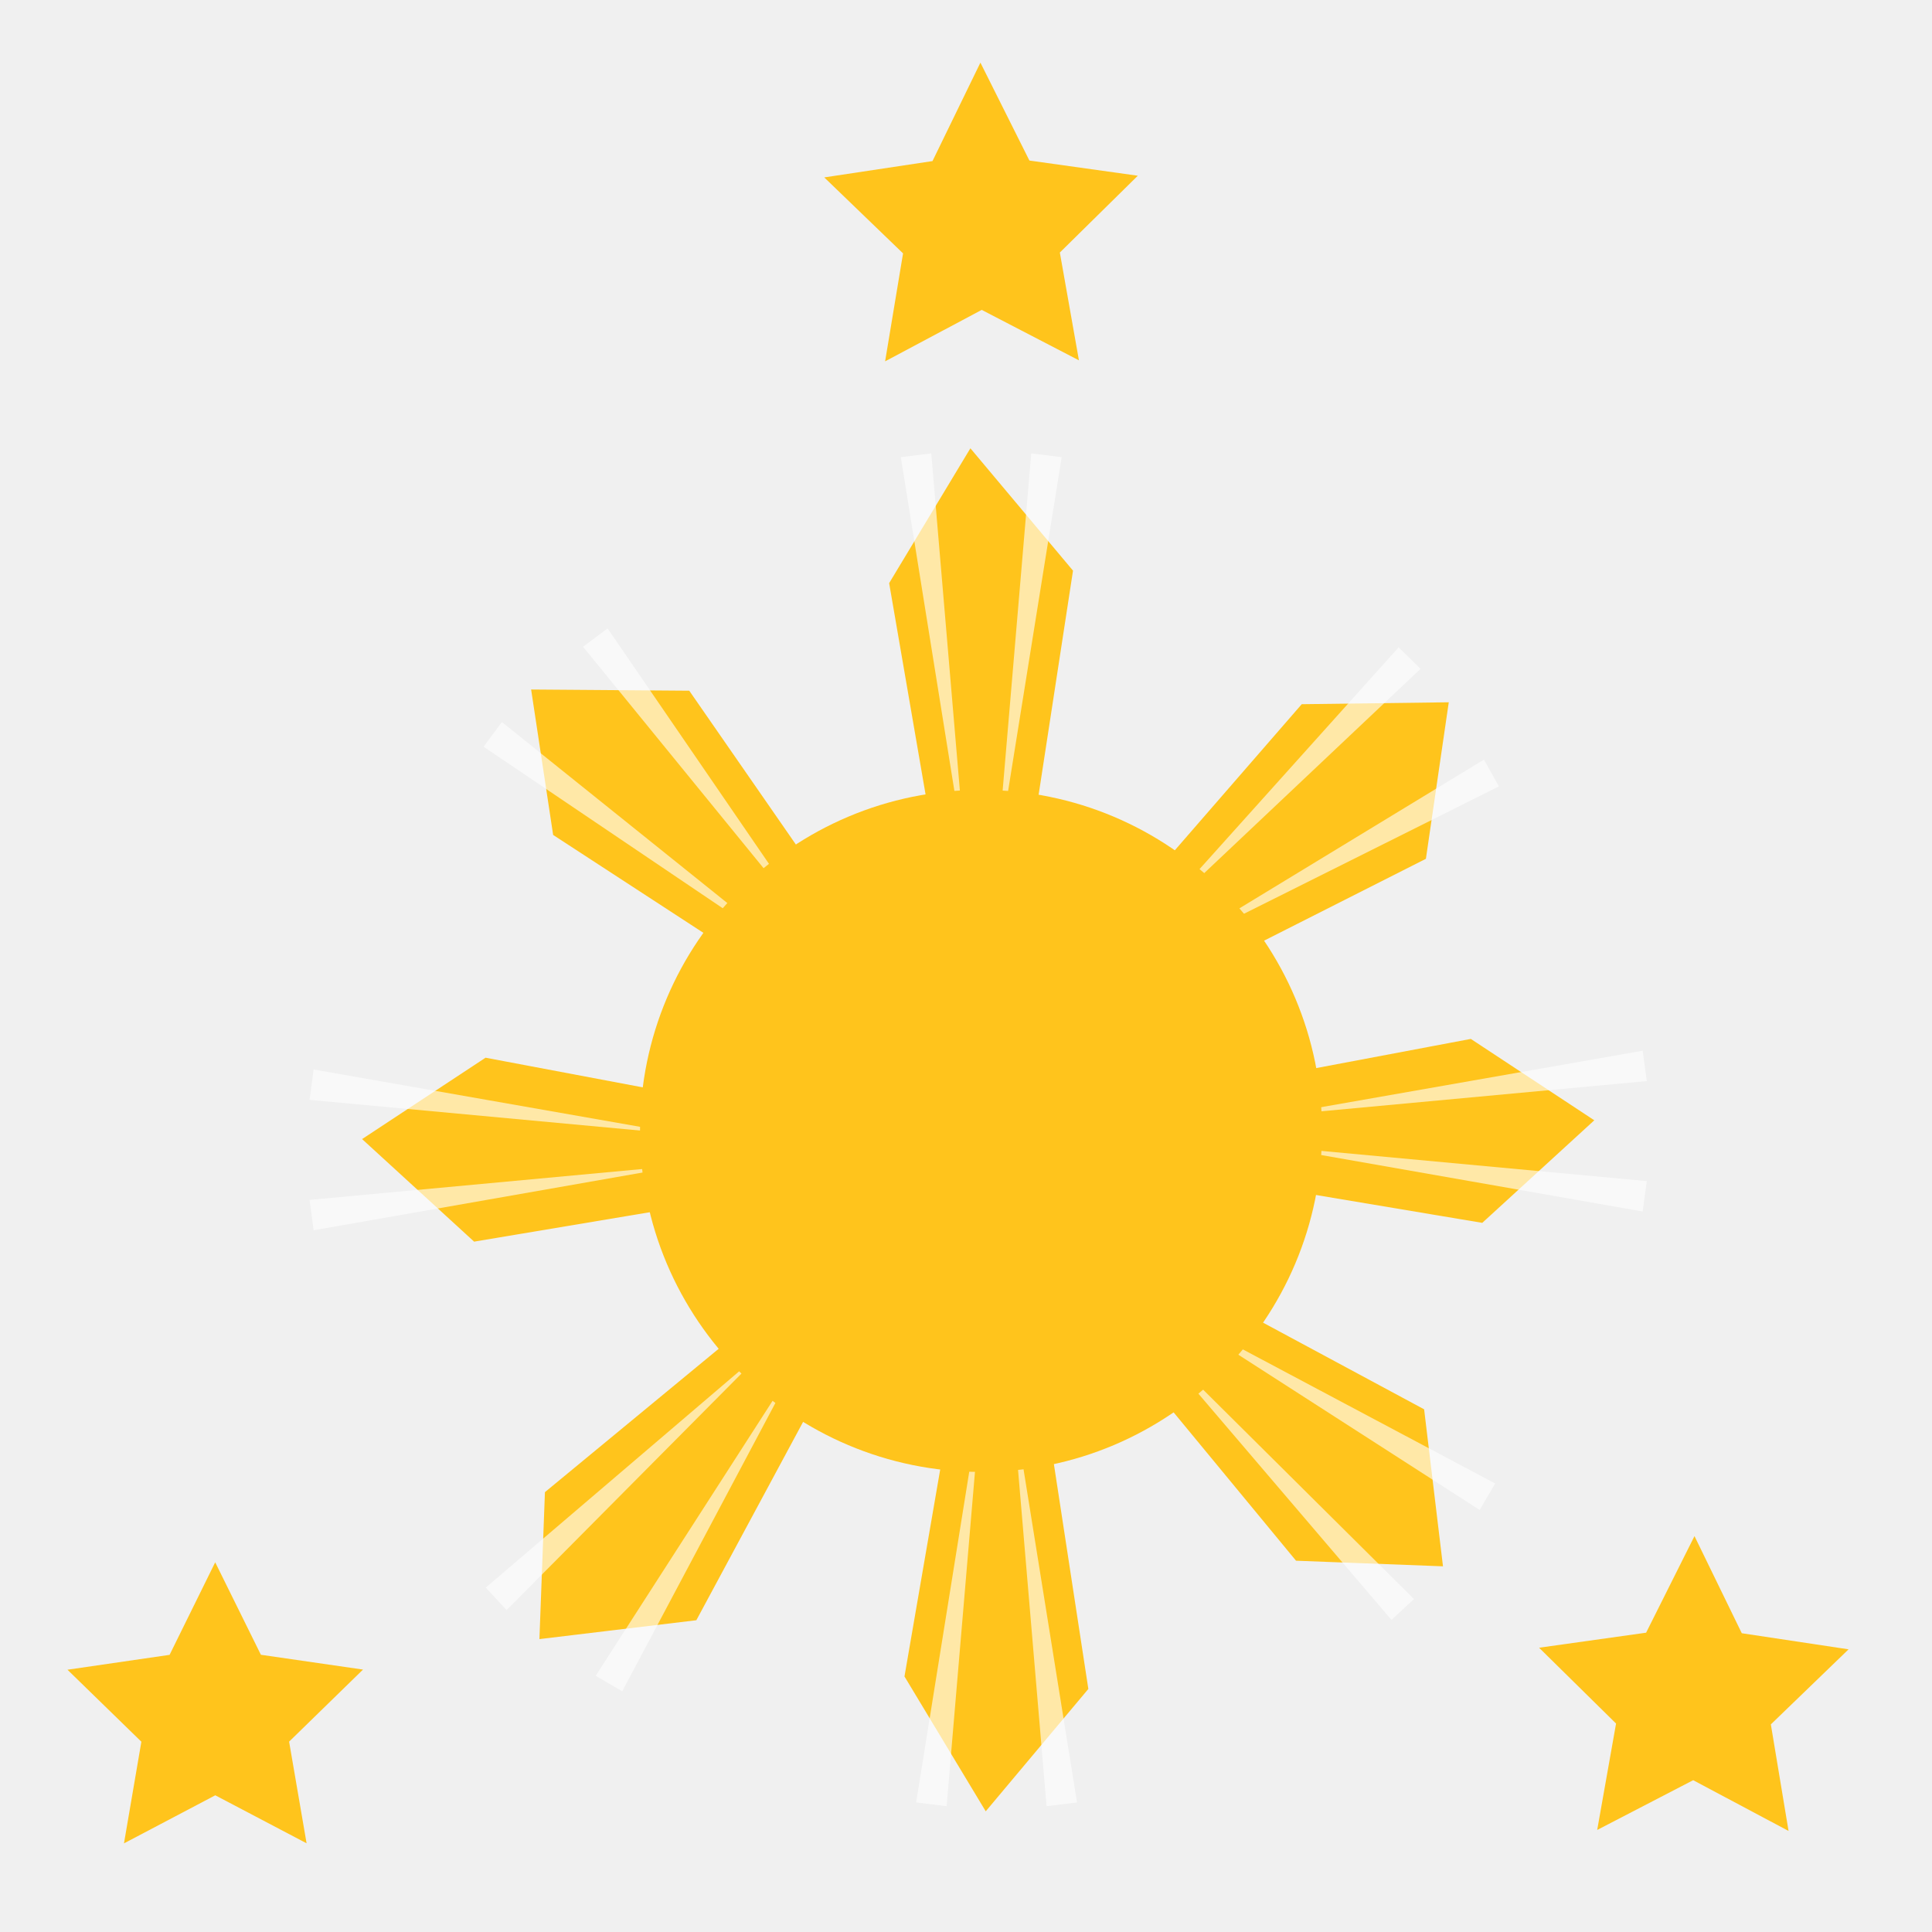
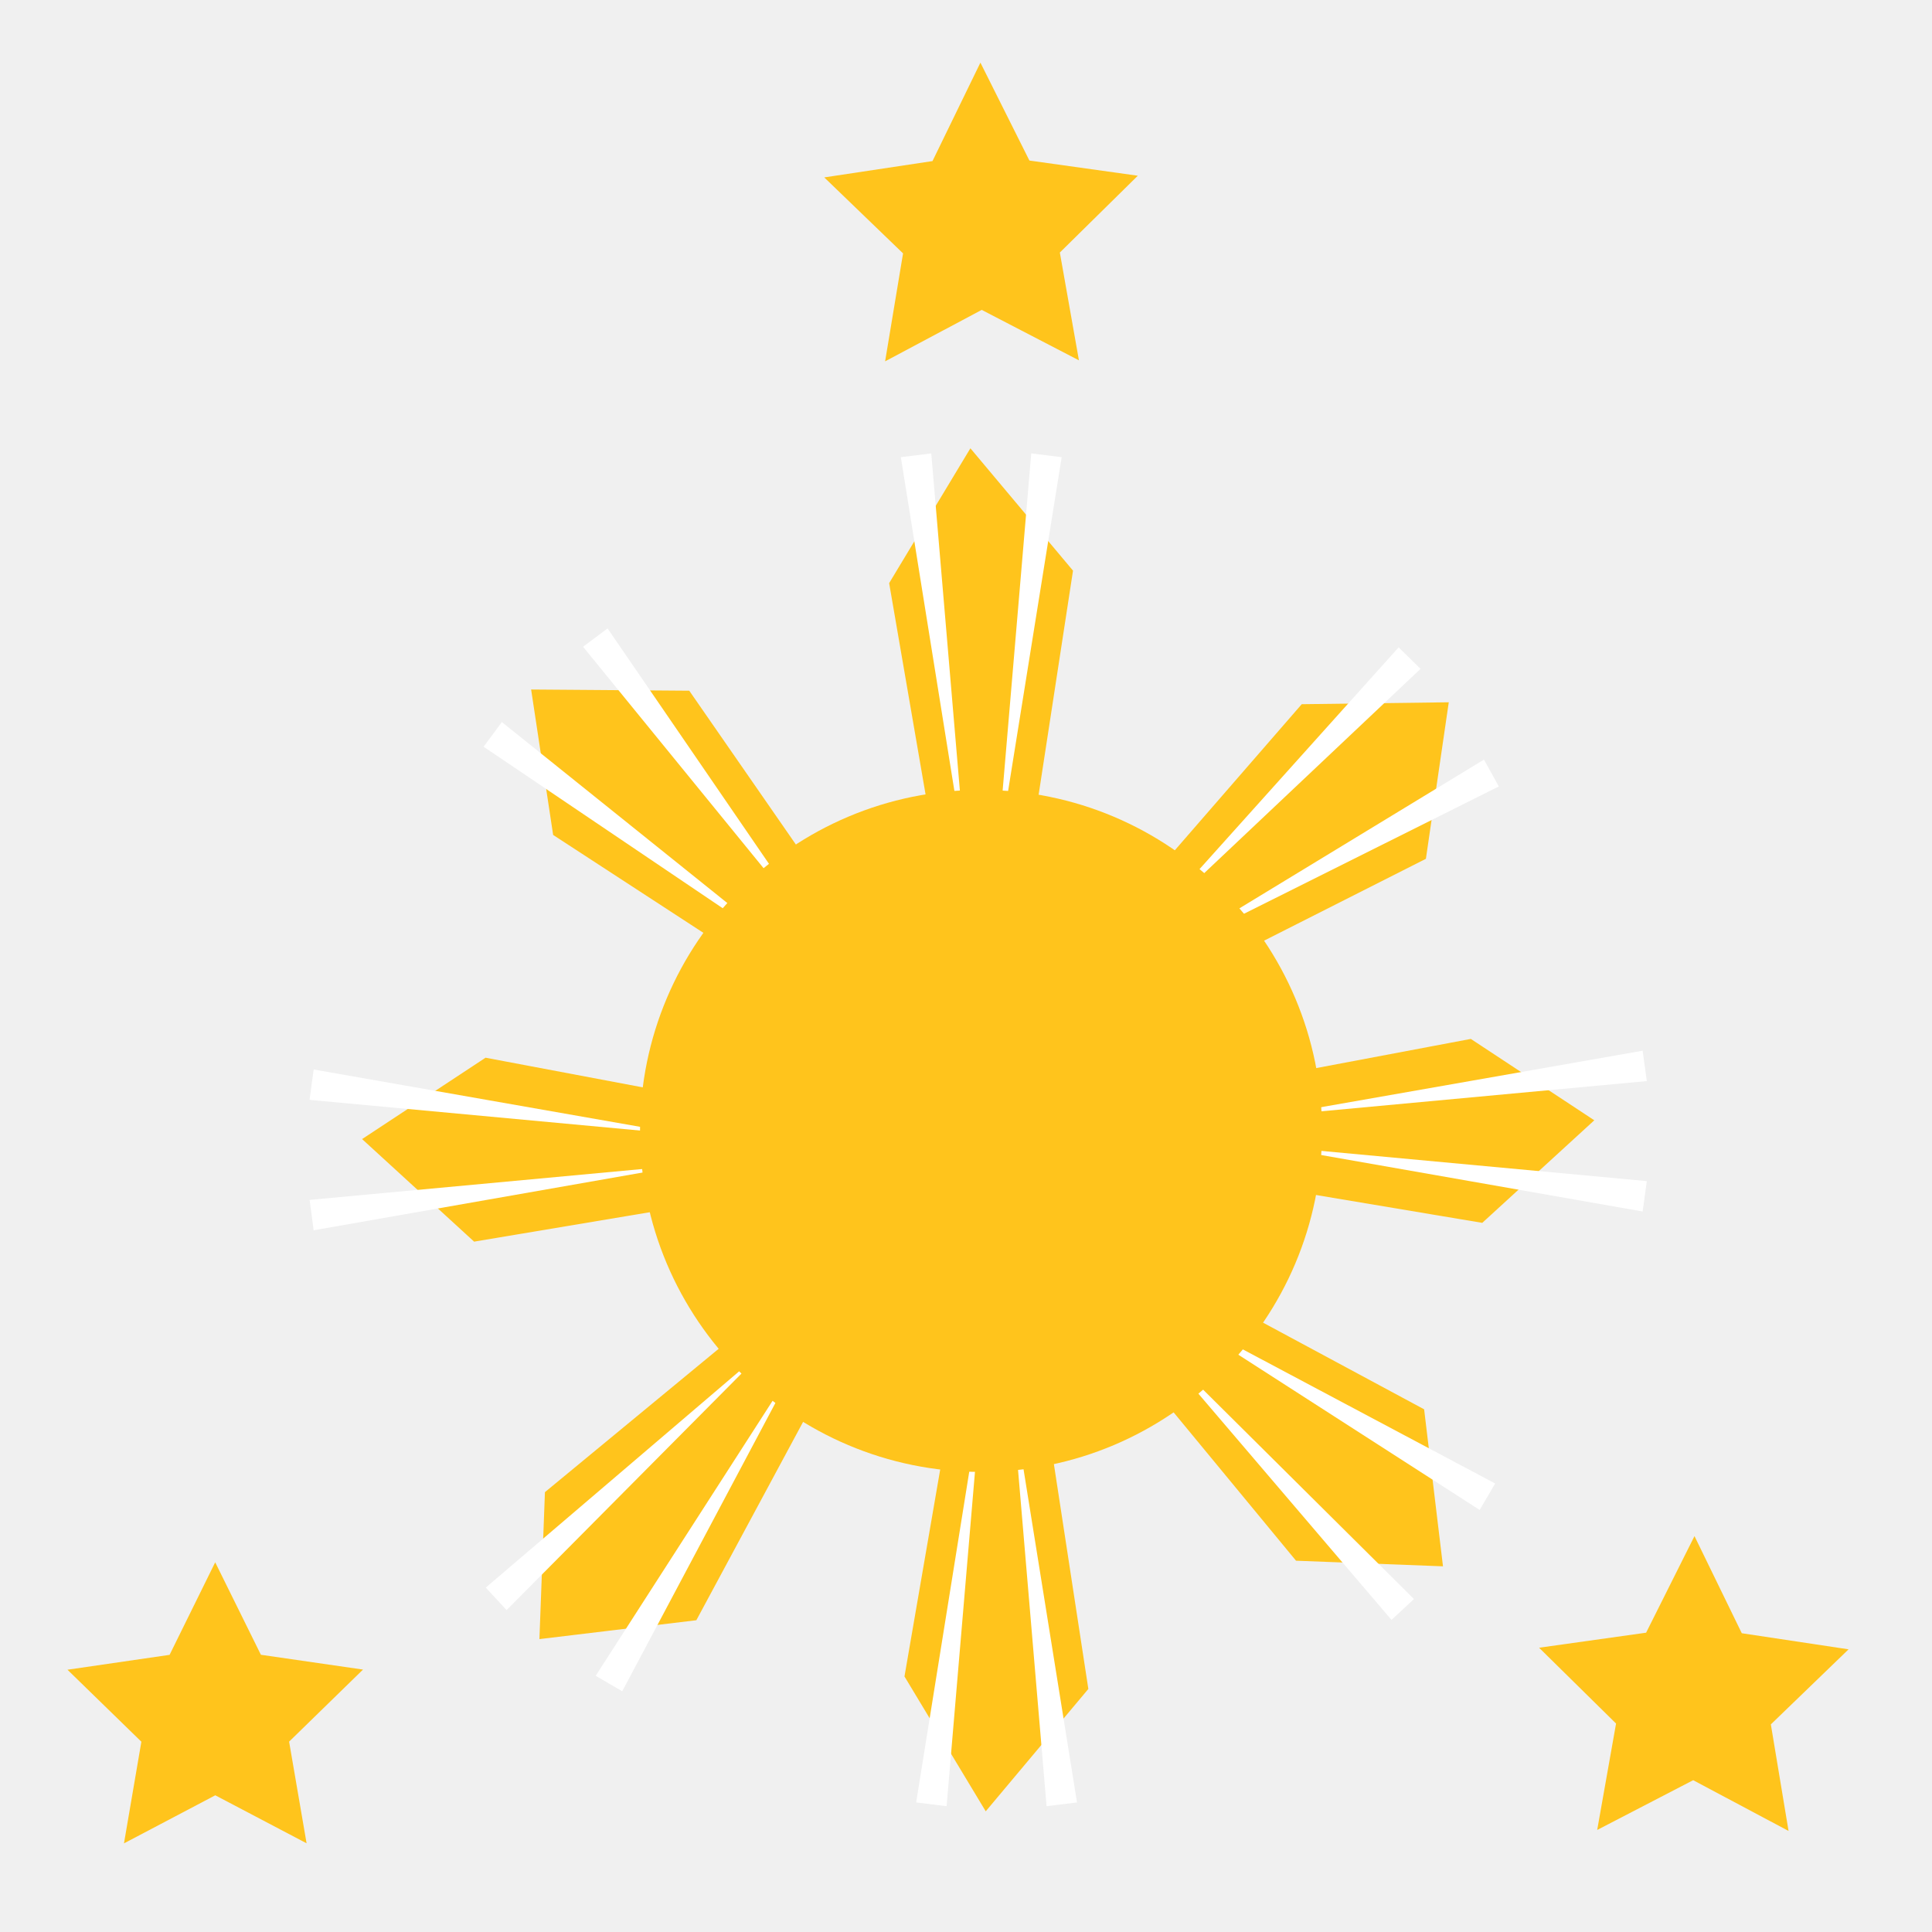
<svg xmlns="http://www.w3.org/2000/svg" version="1.1" id="Layer_1" x="0px" y="0px" viewBox="0 0 252 252" style="enable-background:new 0 0 252 252;" xml:space="preserve">
  <style type="text/css">
	.st0{fill:#FFC41C;}
	.st1{fill:#FFC41C;stroke:#FFC41C;stroke-miterlimit:10;}
- 	.st2{opacity:0.61;}
- 	.st3{fill:#FFFFFF;}
+ 	.st2{fill:#FFFFFF;}
</style>
  <polygon class="st0" points="39.99,240.43 28.08,234.17 16.17,240.44 18.44,227.18 8.8,217.79 22.12,215.85 28.07,203.78   34.03,215.84 47.35,217.77 37.71,227.17 " />
  <polygon class="st0" points="233.29,238.82 220.85,232.2 208.33,238.69 210.79,224.81 200.75,214.92 214.71,212.96 221.02,200.36   227.19,213.03 241.12,215.13 230.98,224.92 " />
  <polygon class="st0" points="140.73,47 128.05,40.42 115.45,47.13 117.79,33.05 107.51,23.14 121.63,21.01 127.88,8.17   134.27,20.94 148.41,22.92 138.24,32.94 " />
  <polyline class="st1" points="145.27,120.84 170.02,92.35 188.39,92.11 185.53,111.69 150.93,129.19 " />
-   <g class="st2">
-     <polygon class="st3" points="185.29,87.24 149.96,120.6 182.43,84.44  " />
+   <g>
+     <polygon class="st2" points="185.29,87.24 149.96,120.6 182.43,84.44  " />
  </g>
-   <g class="st2">
-     <polygon class="st3" points="195.5,102.58 152.44,124.09 193.56,99.08  " />
+   <g>
+     <polygon class="st2" points="195.5,102.58 152.44,124.09 193.56,99.08  " />
  </g>
  <polyline class="st1" points="154.32,143.1 191.74,136.04 207.14,146.19 193.18,158.97 154.08,152.42 " />
-   <g class="st2">
-     <polygon class="st3" points="214.8,141.01 165.8,145.56 214.26,137.05  " />
+   <g>
+     <polygon class="st2" points="214.8,141.01 165.8,145.56 214.26,137.05  " />
  </g>
-   <g class="st2">
-     <polygon class="st3" points="214.26,158.02 165.8,149.51 214.8,154.06  " />
+   <g>
+     <polygon class="st2" points="214.26,158.02 165.8,149.51 214.8,154.06  " />
  </g>
  <polyline class="st1" points="123.55,117.06 116.5,76.16 126.64,59.33 139.43,74.58 132.87,117.32 " />
-   <g class="st2">
-     <polygon class="st3" points="121.47,59.14 126.01,112.65 117.5,59.63  " />
+   <g>
+     <polygon class="st2" points="121.47,59.14 126.01,112.65 117.5,59.63  " />
  </g>
-   <g class="st2">
-     <polygon class="st3" points="138.48,59.63 129.97,112.65 134.51,59.14  " />
+   <g>
+     <polygon class="st2" points="138.48,59.63 129.97,112.65 134.51,59.14  " />
  </g>
  <polyline class="st1" points="125.56,177.67 118.5,218.57 128.64,235.4 141.43,220.15 134.88,177.41 " />
-   <g class="st2">
-     <polygon class="st3" points="119.5,235.1 128.01,182.08 123.47,235.59  " />
+   <g>
+     <polygon class="st2" points="119.5,235.1 128.01,182.08 123.47,235.59  " />
  </g>
-   <g class="st2">
-     <polygon class="st3" points="136.51,235.59 131.97,182.08 140.48,235.1  " />
+   <g>
+     <polygon class="st2" points="136.51,235.59 131.97,182.08 140.48,235.1  " />
  </g>
  <polyline class="st1" points="145.27,173.97 169.29,203.08 187.65,203.78 185.29,184.14 151.14,165.77 " />
-   <g class="st2">
-     <polygon class="st3" points="181.5,211.29 149.95,174.33 184.43,208.57  " />
+   <g>
+     <polygon class="st2" points="181.5,211.29 149.95,174.33 184.43,208.57  " />
  </g>
-   <g class="st2">
-     <polygon class="st3" points="193,196.95 152.52,170.91 195.02,193.5  " />
+   <g>
+     <polygon class="st2" points="193,196.95 152.52,170.91 195.02,193.5  " />
  </g>
  <polyline class="st1" points="100.68,170.85 71.57,194.87 70.88,213.23 90.51,210.87 108.89,176.72 " />
-   <g class="st2">
-     <polygon class="st3" points="63.36,207.08 100.32,175.53 66.08,210.01  " />
+   <g>
+     <polygon class="st2" points="63.36,207.08 100.32,175.53 66.08,210.01  " />
  </g>
-   <g class="st2">
-     <polygon class="st3" points="77.7,218.58 103.74,178.1 81.16,220.6  " />
+   <g>
+     <polygon class="st2" points="77.7,218.58 103.74,178.1 81.16,220.6  " />
  </g>
  <polyline class="st1" points="100.86,145.55 63.44,138.49 48.04,148.64 62,161.42 101.1,154.87 " />
-   <g class="st2">
-     <polygon class="st3" points="40.91,139.5 89.38,148.01 40.38,143.46  " />
+   <g>
+     <polygon class="st2" points="40.91,139.5 89.38,148.01 40.38,143.46  " />
  </g>
-   <g class="st2">
-     <polygon class="st3" points="40.38,156.51 89.38,151.96 40.91,160.47  " />
+   <g>
+     <polygon class="st2" points="40.38,156.51 89.38,151.96 40.91,160.47  " />
  </g>
  <polyline class="st1" points="104.23,129.21 72.61,108.61 69.86,90.44 89.64,90.59 111.73,122.46 " />
-   <g class="st2">
-     <polygon class="st3" points="65.46,94.18 103.35,124.6 63.08,97.4  " />
+   <g>
+     <polygon class="st2" points="65.46,94.18 103.35,124.6 63.08,97.4  " />
  </g>
-   <g class="st2">
-     <polygon class="st3" points="79.25,81.97 106.46,121.66 76.05,84.36  " />
+   <g>
+     <polygon class="st2" points="79.25,81.97 106.46,121.66 76.05,84.36  " />
  </g>
  <circle class="st0" cx="127.96" cy="147.51" r="44.48" />
</svg>
